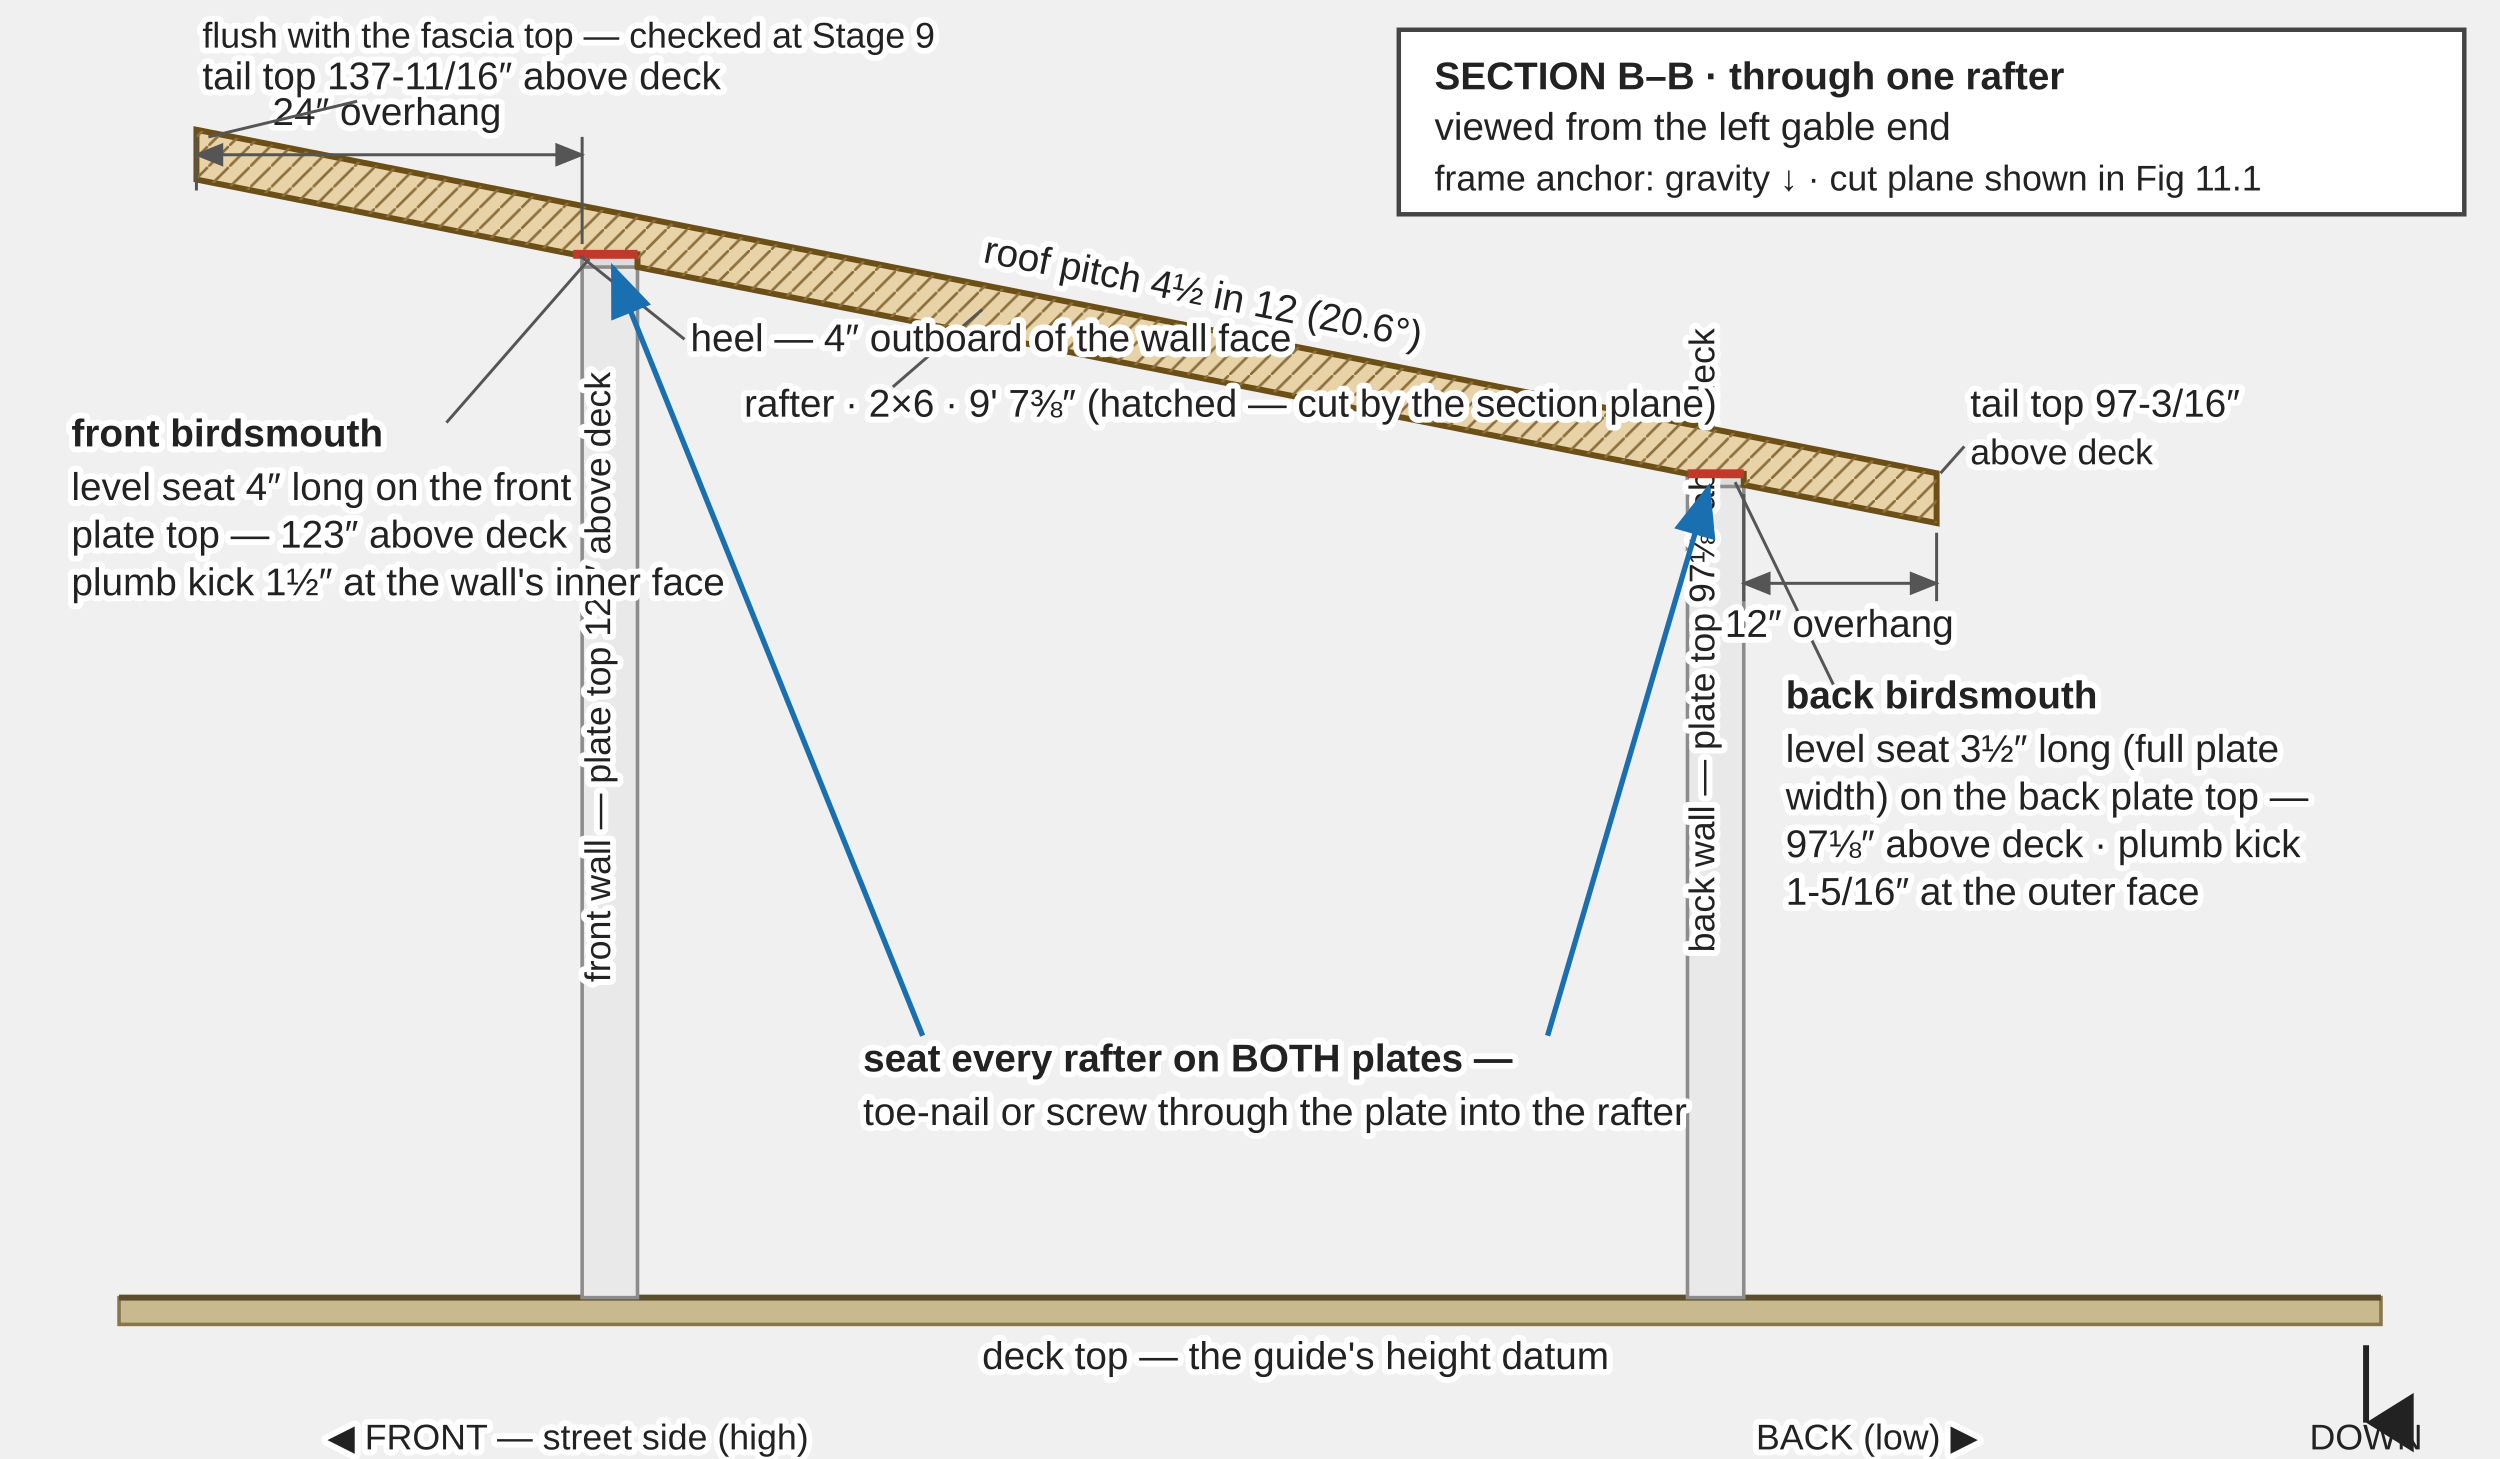
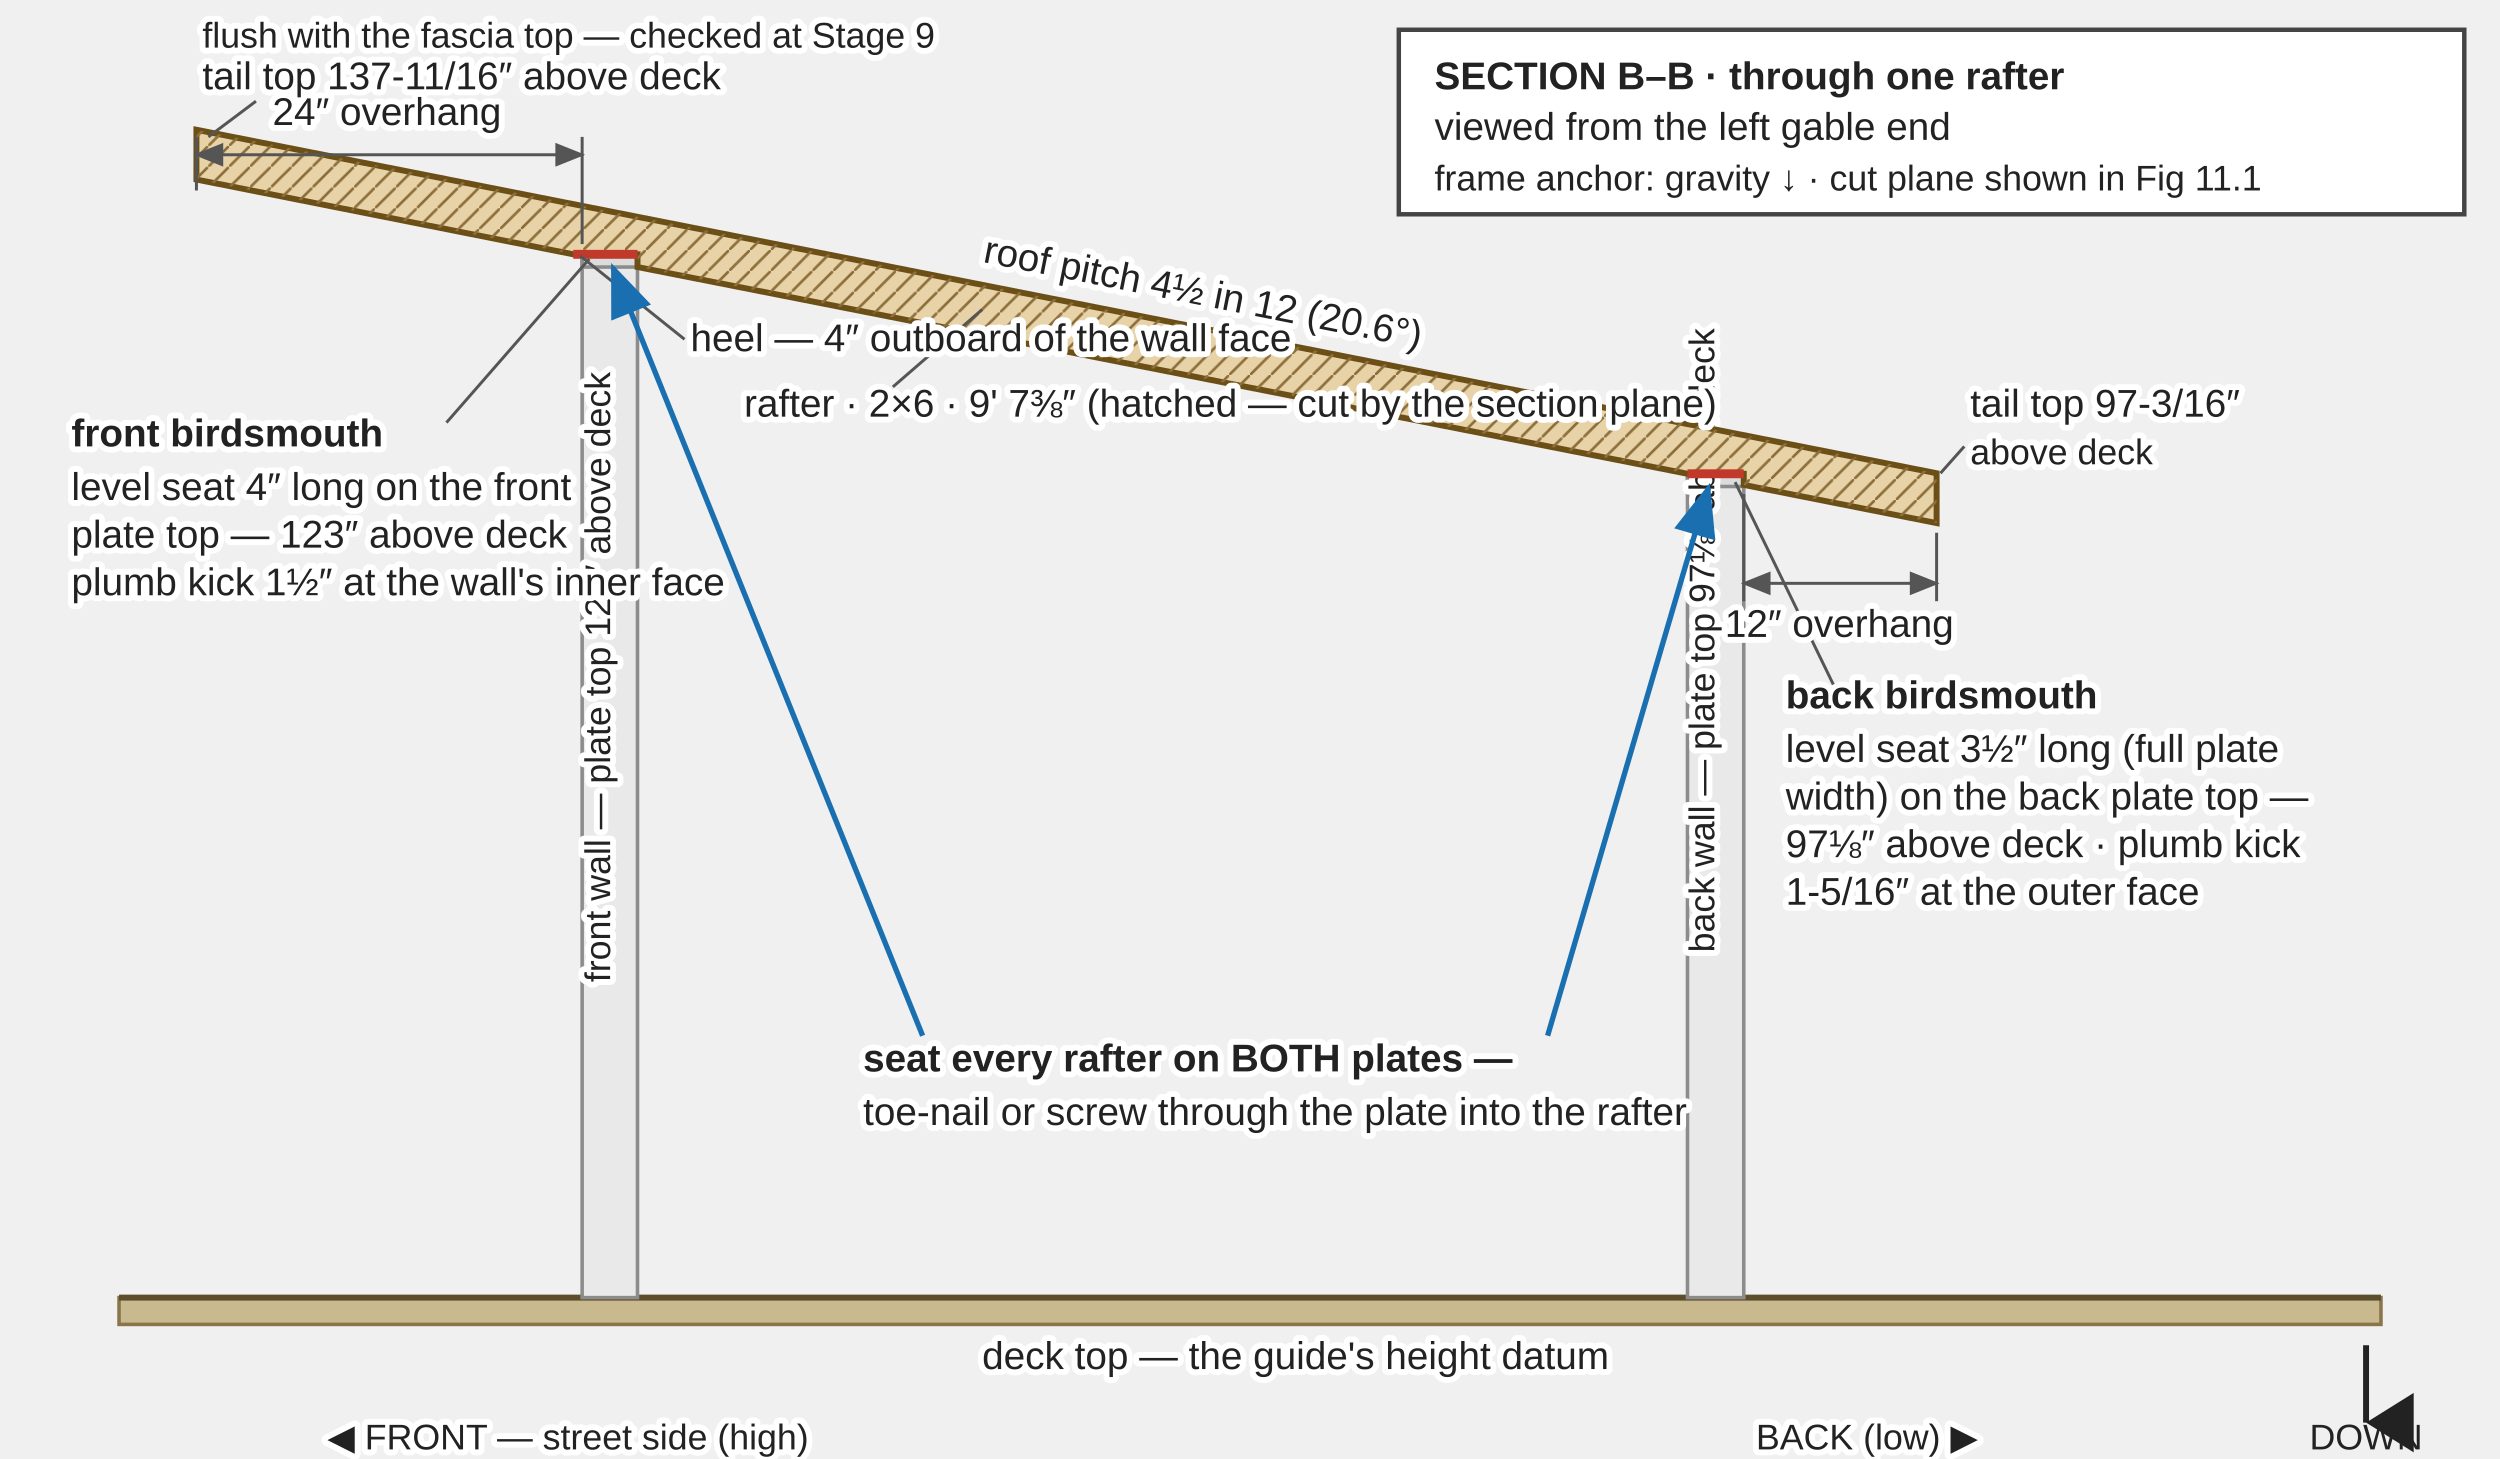
<svg xmlns="http://www.w3.org/2000/svg" viewBox="0 0 840 490" width="210mm" font-family="Arial, Helvetica, sans-serif">
  <defs>
    <marker id="dimA" markerWidth="10" markerHeight="8" refX="9" refY="4" orient="auto">
      <path d="M0,0 L10,4 L0,8" fill="#555" />
    </marker>
    <marker id="dimAs" markerWidth="10" markerHeight="8" refX="1" refY="4" orient="auto">
      <path d="M10,0 L0,4 L10,8" fill="#555" />
    </marker>
    <marker id="attA" markerWidth="10" markerHeight="8" refX="9" refY="4" orient="auto">
      <path d="M0,0 L10,4 L0,8" fill="#1a6fb0" />
    </marker>
    <marker id="grvA" markerWidth="10" markerHeight="8" refX="5" refY="8" orient="auto">
      <path d="M0,0 L10,0 L5,8" fill="#222" />
    </marker>
    <pattern id="h11" patternUnits="userSpaceOnUse" width="7" height="7">
      <path d="M0,7 L7,0" stroke="#8a6d3b" stroke-width="0.9" />
    </pattern>
    <style>
      text { fill:#222; }
      .halo { paint-order: stroke; stroke:#ffffff; stroke-width:4; stroke-linejoin:round; }
      .lbl { font-size:13px; }
      .lblb { font-size:13px; font-weight:bold; }
      .small { font-size:12px; }
    </style>
  </defs>
  <rect x="470" y="10" width="358" height="62" fill="#ffffff" stroke="#444" stroke-width="1.5" />
  <text x="482" y="30" class="lblb">SECTION B–B · through one rafter</text>
  <text x="482" y="47" class="lbl">viewed from the left gable end</text>
  <text x="482" y="64" class="small">frame anchor: gravity ↓ · cut plane shown in Fig 11.1</text>
  <rect x="40" y="436" width="760" height="9" fill="#c9b98f" stroke="#8a744a" stroke-width="1.2" />
  <line x1="40" y1="436" x2="800" y2="436" stroke="#5c4d2c" stroke-width="2" />
  <text x="330" y="460" class="lbl halo">deck top — the guide's height datum</text>
  <line x1="795" y1="452" x2="795" y2="478" stroke="#222" stroke-width="2" marker-end="url(#grvA)" />
  <text x="776" y="487" class="small">DOWN</text>
  <text x="110" y="487" class="small halo">◀ FRONT — street side (high)</text>
  <text x="590" y="487" class="small halo">BACK (low) ▶</text>
  <g fill="#e9e9e9" stroke="#8c8c8c" stroke-width="1.2">
    <rect x="195.6" y="85.45" width="18.6" height="350.55" />
    <rect x="567" y="159.19" width="18.9" height="276.81" />
  </g>
  <g fill="#dcdcdc" stroke="#8c8c8c" stroke-width="1.2">
    <rect x="195.6" y="85.45" width="18.6" height="4.28" />
    <rect x="567" y="159.19" width="18.9" height="4.28" />
  </g>
  <text x="205" y="330" class="small halo" transform="rotate(-90 205 330)">front wall — plate top 123″ above deck</text>
  <text x="576" y="320" class="small halo" transform="rotate(-90 576 320)">back wall — plate top 97⅛″ above deck</text>
  <polygon points="66,60.33 192.6,85.45 214.2,85.45 214.2,89.73 567,159.19 585.9,159.19                    585.9,162.93 650.7,175.76 650.7,159.01 66,43.6" fill="#e8d3a8" stroke="#6b4f16" stroke-width="2" />
  <polygon points="66,60.33 192.6,85.45 214.2,85.45 214.2,89.73 567,159.19 585.9,159.19                    585.9,162.93 650.7,175.76 650.7,159.01 66,43.6" fill="url(#h11)" stroke="none" />
  <text x="250" y="140" class="lbl halo">rafter · 2×6 · 9' 7⅜″ (hatched — cut by the section plane)</text>
  <line x1="300" y1="130" x2="330" y2="104" stroke="#555" stroke-width="1" />
  <text x="330" y="88" class="lbl halo" transform="rotate(11.2 330 88)">roof pitch 4½ in 12 (20.6°)</text>
  <line x1="192.6" y1="85.45" x2="214.2" y2="85.45" stroke="#c0392b" stroke-width="3" />
  <line x1="567" y1="159.19" x2="585.9" y2="159.19" stroke="#c0392b" stroke-width="3" />
  <text x="24" y="150" class="lblb halo">front birdsmouth</text>
  <text x="24" y="168" class="lbl halo">level seat 4″ long on the front</text>
  <text x="24" y="184" class="lbl halo">plate top — 123″ above deck</text>
  <text x="24" y="200" class="lbl halo">plumb kick 1½″ at the wall's inner face</text>
  <line x1="150" y1="142" x2="198" y2="87" stroke="#555" stroke-width="1" />
  <text x="232" y="118" class="lbl halo">heel — 4″ outboard of the wall face</text>
  <line x1="230" y1="114" x2="195" y2="86" stroke="#555" stroke-width="1" />
  <text x="600" y="238" class="lblb halo">back birdsmouth</text>
  <text x="600" y="256" class="lbl halo">level seat 3½″ long (full plate</text>
  <text x="600" y="272" class="lbl halo">width) on the back plate top —</text>
  <text x="600" y="288" class="lbl halo">97⅛″ above deck · plumb kick</text>
  <text x="600" y="304" class="lbl halo">1-5/16″ at the outer face</text>
  <line x1="616" y1="230" x2="583" y2="162" stroke="#555" stroke-width="1" />
  <line x1="66" y1="52" x2="195.6" y2="52" stroke="#555" stroke-width="1" marker-start="url(#dimAs)" marker-end="url(#dimA)" />
  <line x1="66" y1="46" x2="66" y2="64" stroke="#555" stroke-width="1" />
  <line x1="195.6" y1="46" x2="195.6" y2="82" stroke="#555" stroke-width="1" />
  <text x="130" y="42" class="lbl halo" text-anchor="middle">24″ overhang</text>
  <line x1="585.9" y1="196" x2="650.7" y2="196" stroke="#555" stroke-width="1" marker-start="url(#dimAs)" marker-end="url(#dimA)" />
  <line x1="585.9" y1="166" x2="585.9" y2="202" stroke="#555" stroke-width="1" />
  <line x1="650.7" y1="179" x2="650.7" y2="202" stroke="#555" stroke-width="1" />
  <text x="618" y="214" class="lbl halo" text-anchor="middle">12″ overhang</text>
  <text x="68" y="30" class="lbl halo">tail top 137-11/16″ above deck</text>
  <text x="68" y="16" class="small halo">flush with the fascia top — checked at Stage 9</text>
-   <line x1="120" y1="34" x2="70" y2="46" stroke="#555" stroke-width="1" />
+   <line x1="86" y1="34" x2="70" y2="46" stroke="#555" stroke-width="1" />
  <text x="662" y="140" class="lbl halo">tail top 97-3/16″</text>
  <text x="662" y="156" class="small halo">above deck</text>
  <line x1="660" y1="150" x2="652" y2="159" stroke="#555" stroke-width="1" />
  <text x="290" y="360" class="lblb halo" fill="#1a6fb0">seat every rafter on BOTH plates —</text>
  <text x="290" y="378" class="lbl halo" fill="#1a6fb0">toe-nail or screw through the plate into the rafter</text>
  <line x1="310" y1="348" x2="206" y2="90" stroke="#1a6fb0" stroke-width="1.8" marker-end="url(#attA)" />
  <line x1="520" y1="348" x2="574" y2="164" stroke="#1a6fb0" stroke-width="1.8" marker-end="url(#attA)" />
</svg>
